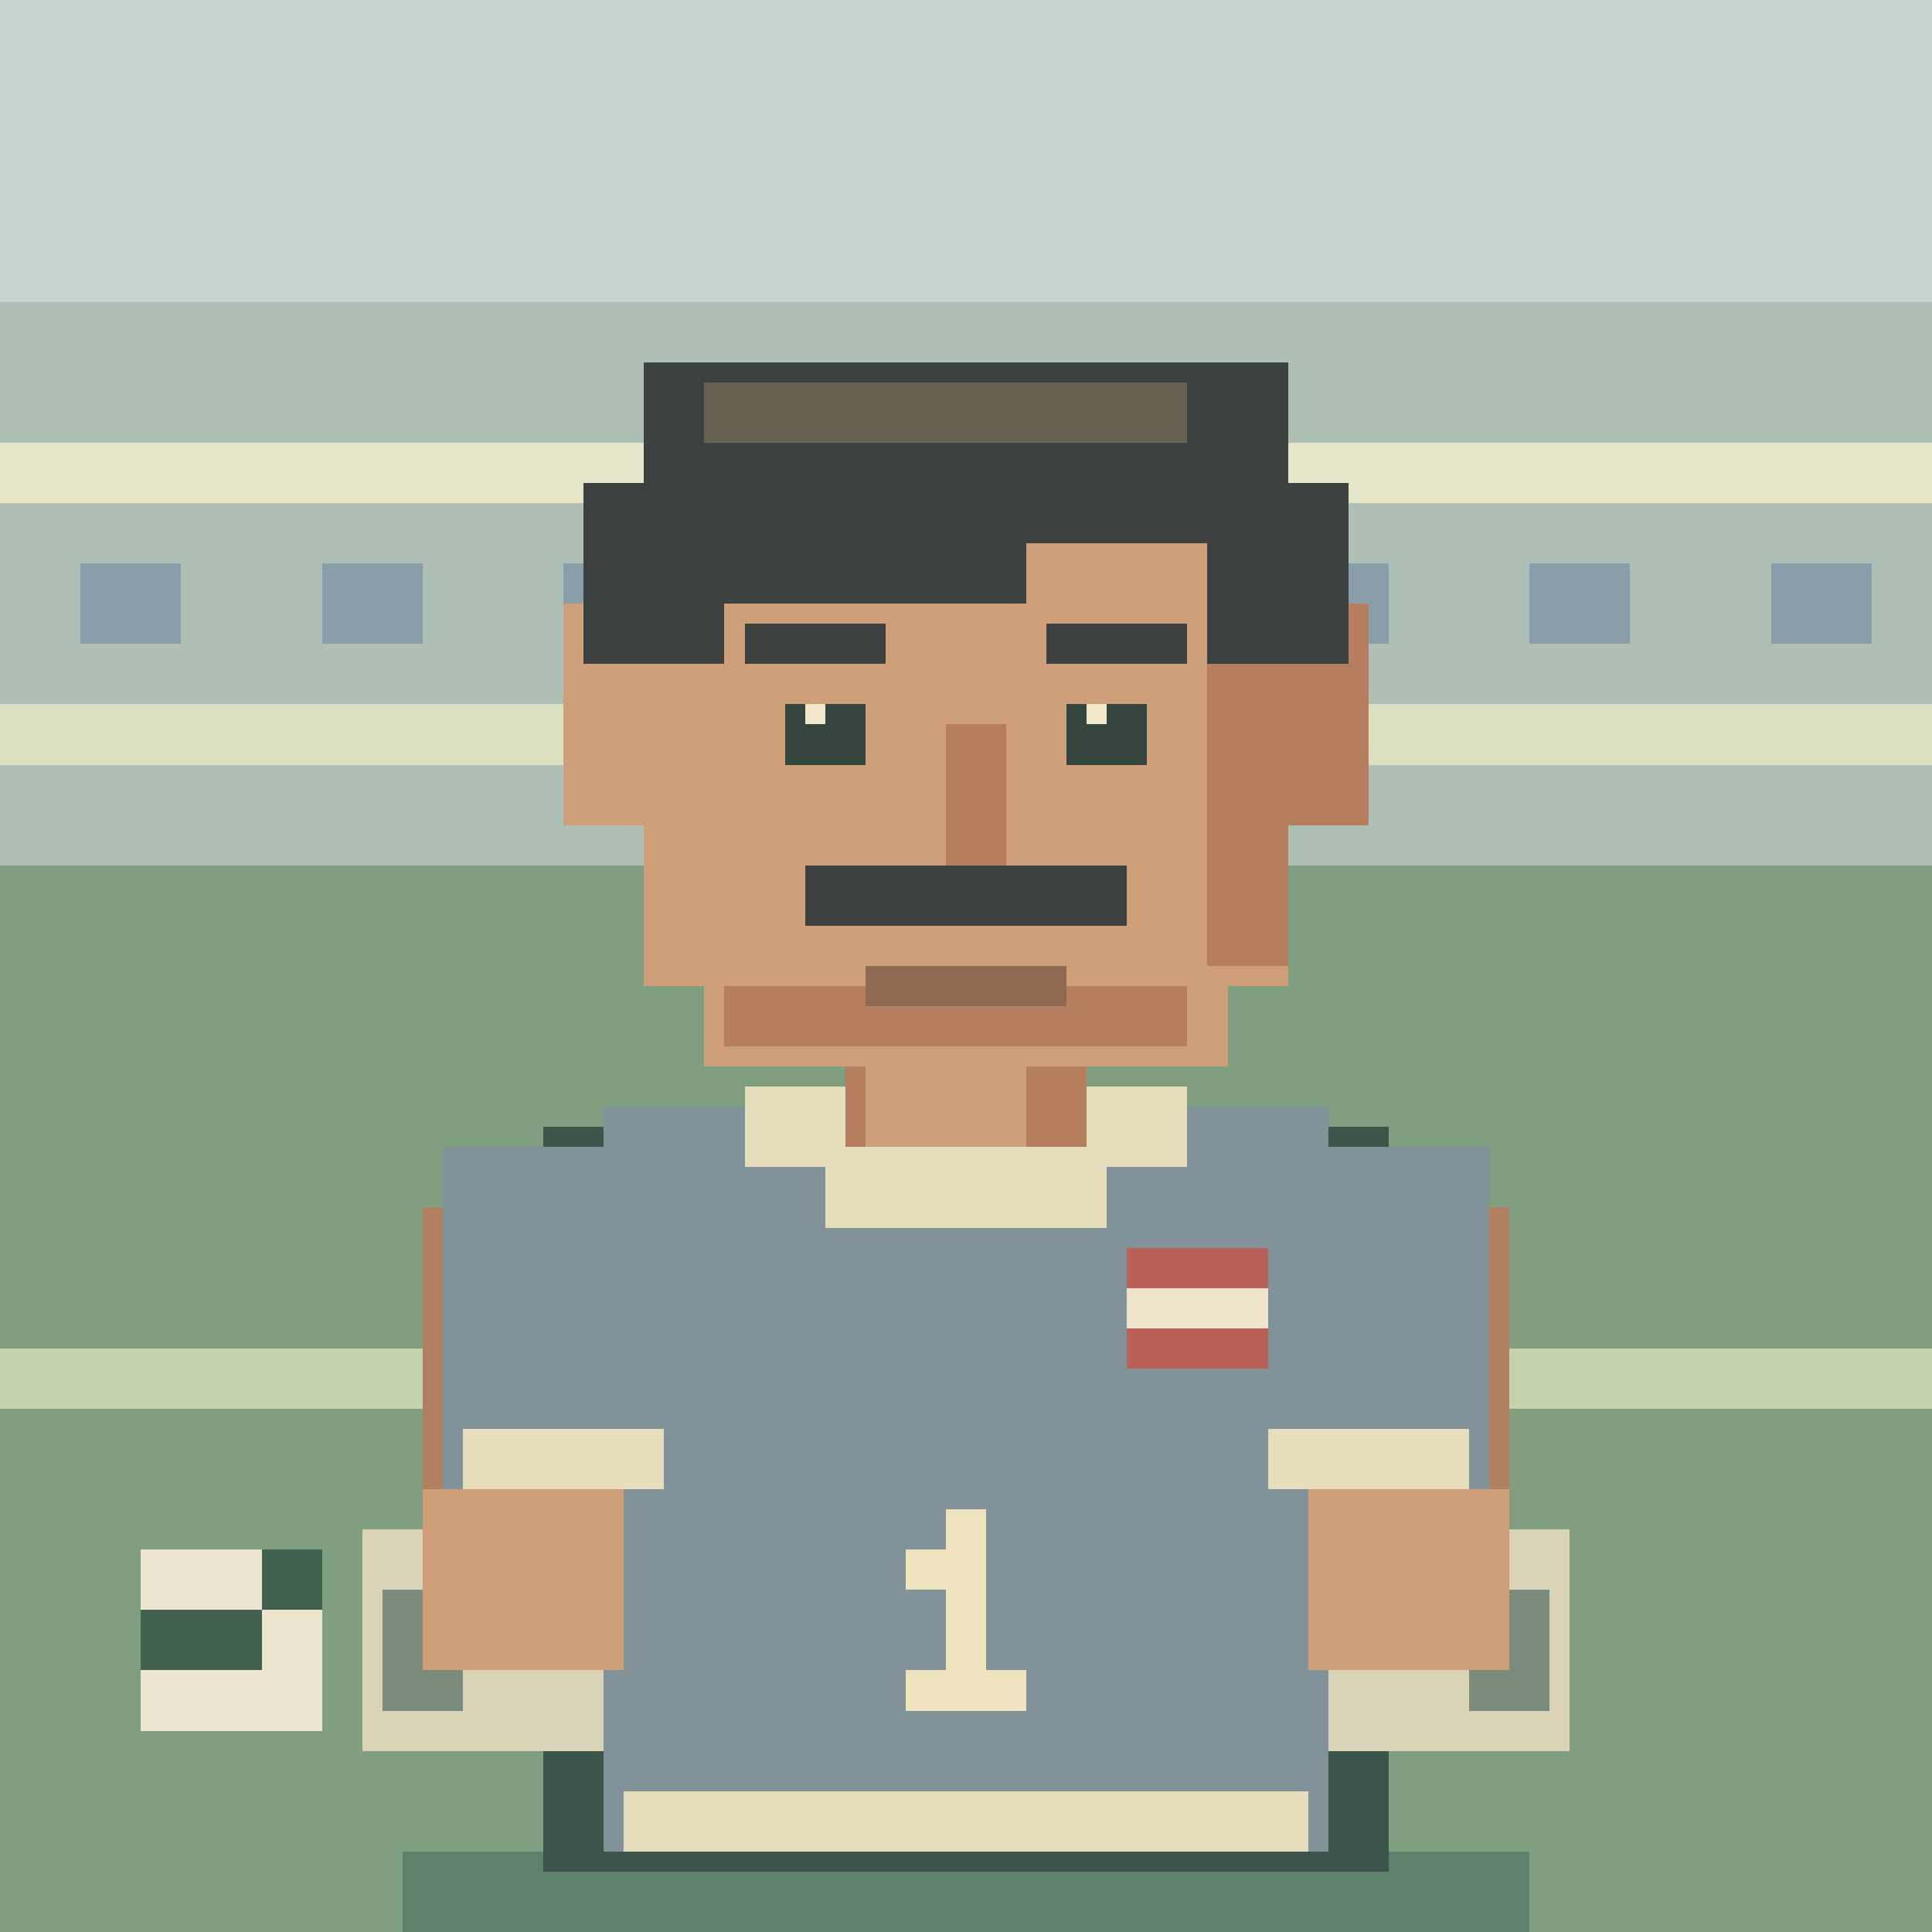
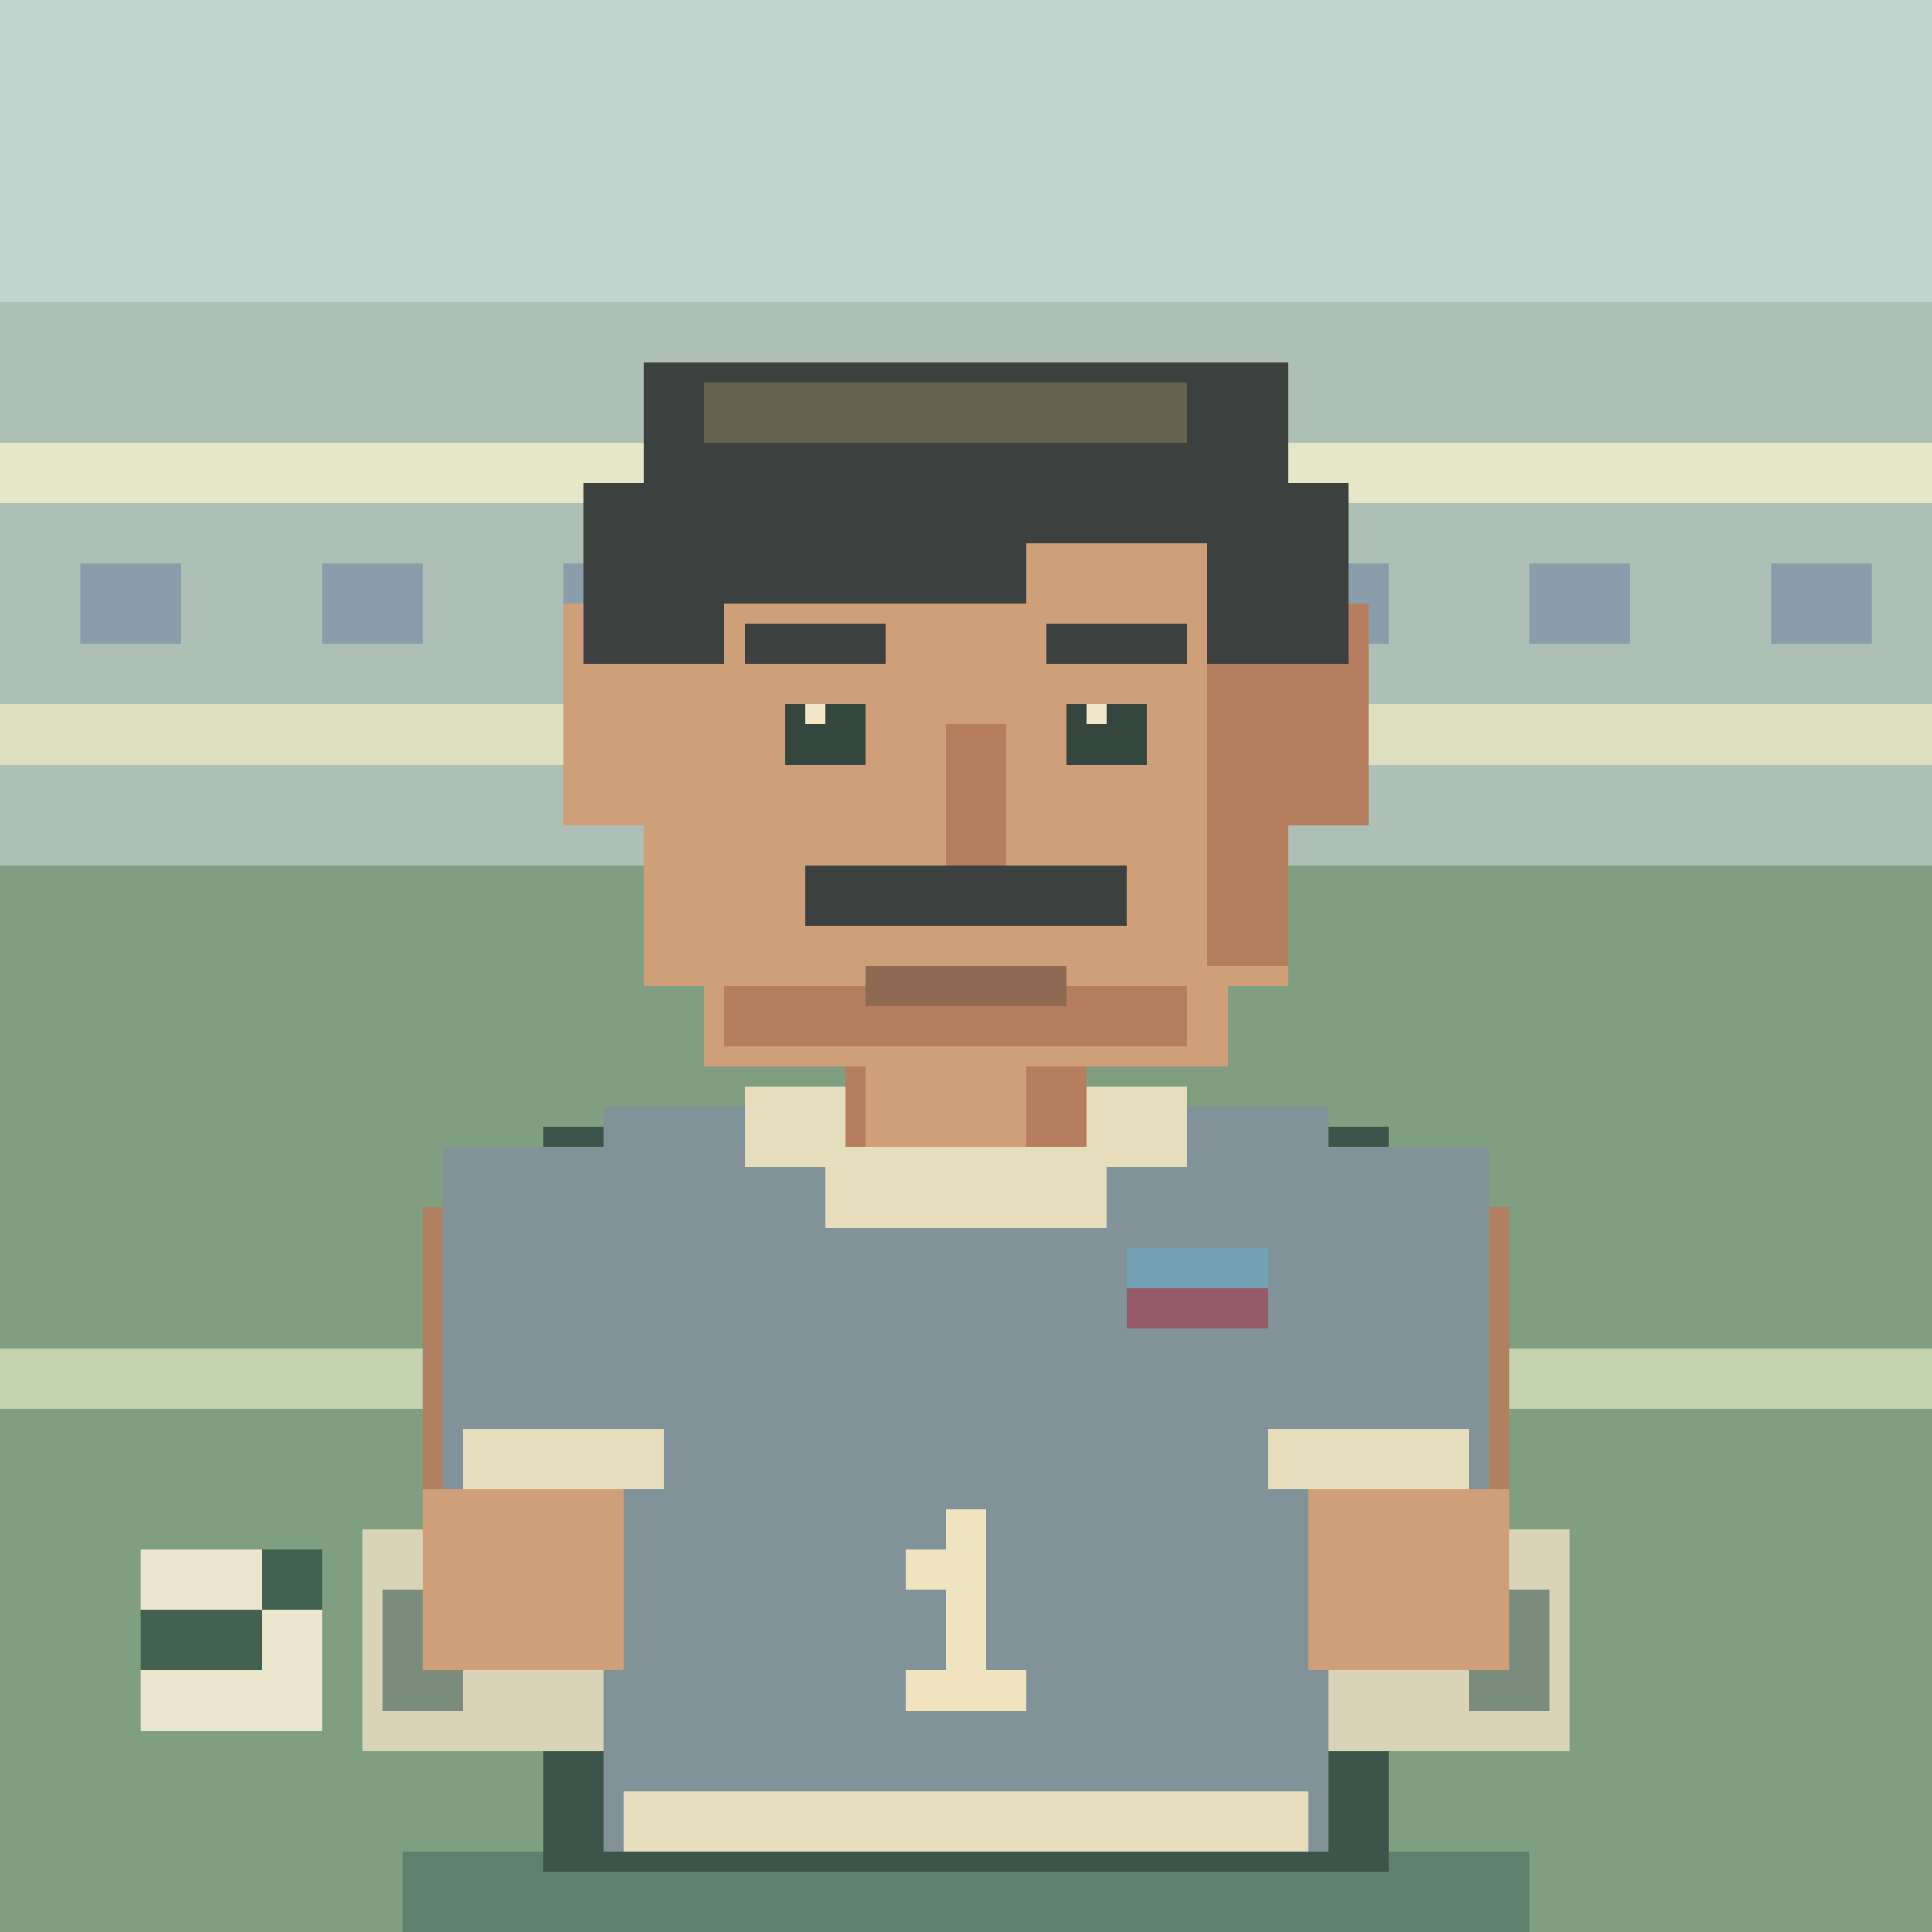
- <svg xmlns="http://www.w3.org/2000/svg" viewBox="0 0 96 96" width="96" height="96" role="img" aria-label="Şenol Güneş — Türkiye milli formasıyla temsili piksel portre" shape-rendering="crispEdges">
+ <svg xmlns="http://www.w3.org/2000/svg" viewBox="0 0 96 96" width="96" height="96" role="img" aria-label="Şenol Güneş — Trabzonspor tarihî kulüp renkleriyle temsili piksel portre" shape-rendering="crispEdges">
  <rect x="0" y="0" width="96" height="96" fill="#c3d4ce" />
  <rect x="0" y="15" width="96" height="28" fill="#aebfb5" />
  <rect x="0" y="22" width="96" height="3" fill="#e6e7c9" />
  <rect x="0" y="35" width="96" height="3" fill="#dce0c0" />
  <rect x="4" y="28" width="5" height="4" fill="#899eaa" />
  <rect x="16" y="28" width="5" height="4" fill="#899eaa" />
  <rect x="28" y="28" width="5" height="4" fill="#899eaa" />
  <rect x="40" y="28" width="5" height="4" fill="#899eaa" />
  <rect x="52" y="28" width="5" height="4" fill="#899eaa" />
  <rect x="64" y="28" width="5" height="4" fill="#899eaa" />
  <rect x="76" y="28" width="5" height="4" fill="#899eaa" />
  <rect x="88" y="28" width="5" height="4" fill="#899eaa" />
  <rect x="0" y="43" width="96" height="53" fill="#7f9f80" />
  <rect x="0" y="67" width="96" height="3" fill="#c3d3ad" />
  <rect x="46" y="43" width="4" height="53" fill="#c3d3ad" />
  <rect x="20" y="92" width="56" height="4" fill="#5f806c" />
  <rect x="27" y="56" width="42" height="37" fill="#3c554b" />
  <rect x="21" y="60" width="11" height="23" fill="#b18060" />
  <rect x="64" y="60" width="11" height="23" fill="#b18060" />
  <rect x="22" y="57" width="13" height="17" fill="#819298" />
  <rect x="61" y="57" width="13" height="17" fill="#819298" />
  <rect x="30" y="55" width="36" height="37" fill="#819298" />
  <rect x="23" y="71" width="10" height="3" fill="#e6ddbd" />
  <rect x="63" y="71" width="10" height="3" fill="#e6ddbd" />
  <rect x="37" y="54" width="22" height="4" fill="#e6ddbd" />
  <rect x="41" y="58" width="14" height="3" fill="#e6ddbd" />
  <rect x="31" y="89" width="34" height="3" fill="#e6ddbd" />
-   <rect x="56" y="62" width="7" height="2" fill="#b96058" />
-   <rect x="56" y="64" width="7" height="2" fill="#eee4cb" />
-   <rect x="56" y="66" width="7" height="2" fill="#b96058" />
+   <rect x="56" y="62" width="7" height="2" fill="#72a1b5" />
+   <rect x="56" y="64" width="7" height="2" fill="#955b68" />
  <rect x="18" y="76" width="12" height="11" fill="#d9d4b8" />
  <rect x="66" y="76" width="12" height="11" fill="#d9d4b8" />
  <rect x="19" y="79" width="4" height="6" fill="#7b8c7c" />
  <rect x="73" y="79" width="4" height="6" fill="#7b8c7c" />
  <rect x="21" y="74" width="10" height="9" fill="#cf9f79" />
  <rect x="65" y="74" width="10" height="9" fill="#cf9f79" />
  <rect x="42" y="46" width="12" height="11" fill="#b47e5f" />
  <rect x="43" y="46" width="8" height="11" fill="#cf9f79" />
  <rect x="32" y="21" width="32" height="28" fill="#cf9f79" />
  <rect x="35" y="49" width="26" height="4" fill="#cf9f79" />
  <rect x="28" y="30" width="4" height="11" fill="#cf9f79" />
  <rect x="64" y="30" width="4" height="11" fill="#b47e5f" />
  <rect x="60" y="27" width="4" height="21" fill="#b47e5f" />
  <rect x="36" y="49" width="23" height="3" fill="#b47e5f" />
  <rect x="32" y="18" width="32" height="9" fill="#3c4140" />
  <rect x="29" y="24" width="7" height="9" fill="#3c4140" />
  <rect x="60" y="24" width="7" height="9" fill="#3c4140" />
  <rect x="35" y="25" width="16" height="5" fill="#3c4140" />
  <rect x="35" y="19" width="24" height="3" fill="#676150" />
  <rect x="37" y="31" width="7" height="2" fill="#3c4140" />
  <rect x="52" y="31" width="7" height="2" fill="#3c4140" />
  <rect x="39" y="35" width="4" height="3" fill="#35463f" />
  <rect x="53" y="35" width="4" height="3" fill="#35463f" />
  <rect x="40" y="35" width="1" height="1" fill="#f2e7c9" />
  <rect x="54" y="35" width="1" height="1" fill="#f2e7c9" />
  <rect x="47" y="36" width="3" height="7" fill="#b47e5f" />
  <rect x="40" y="43" width="16" height="3" fill="#3c4140" />
  <rect x="43" y="48" width="10" height="2" fill="#8f6952" />
  <rect x="42" y="73" width="12" height="14" fill="#819298" />
  <rect x="47" y="75" width="2" height="2" fill="#efe4bf" />
  <rect x="45" y="77" width="2" height="2" fill="#efe4bf" />
  <rect x="47" y="77" width="2" height="2" fill="#efe4bf" />
  <rect x="47" y="79" width="2" height="2" fill="#efe4bf" />
  <rect x="47" y="81" width="2" height="2" fill="#efe4bf" />
  <rect x="45" y="83" width="2" height="2" fill="#efe4bf" />
  <rect x="47" y="83" width="2" height="2" fill="#efe4bf" />
  <rect x="49" y="83" width="2" height="2" fill="#efe4bf" />
  <rect x="7" y="77" width="9" height="9" fill="#ece5cd" />
  <rect x="10" y="80" width="3" height="3" fill="#42624f" />
  <rect x="7" y="80" width="3" height="3" fill="#42624f" />
  <rect x="13" y="77" width="3" height="3" fill="#42624f" />
</svg>
